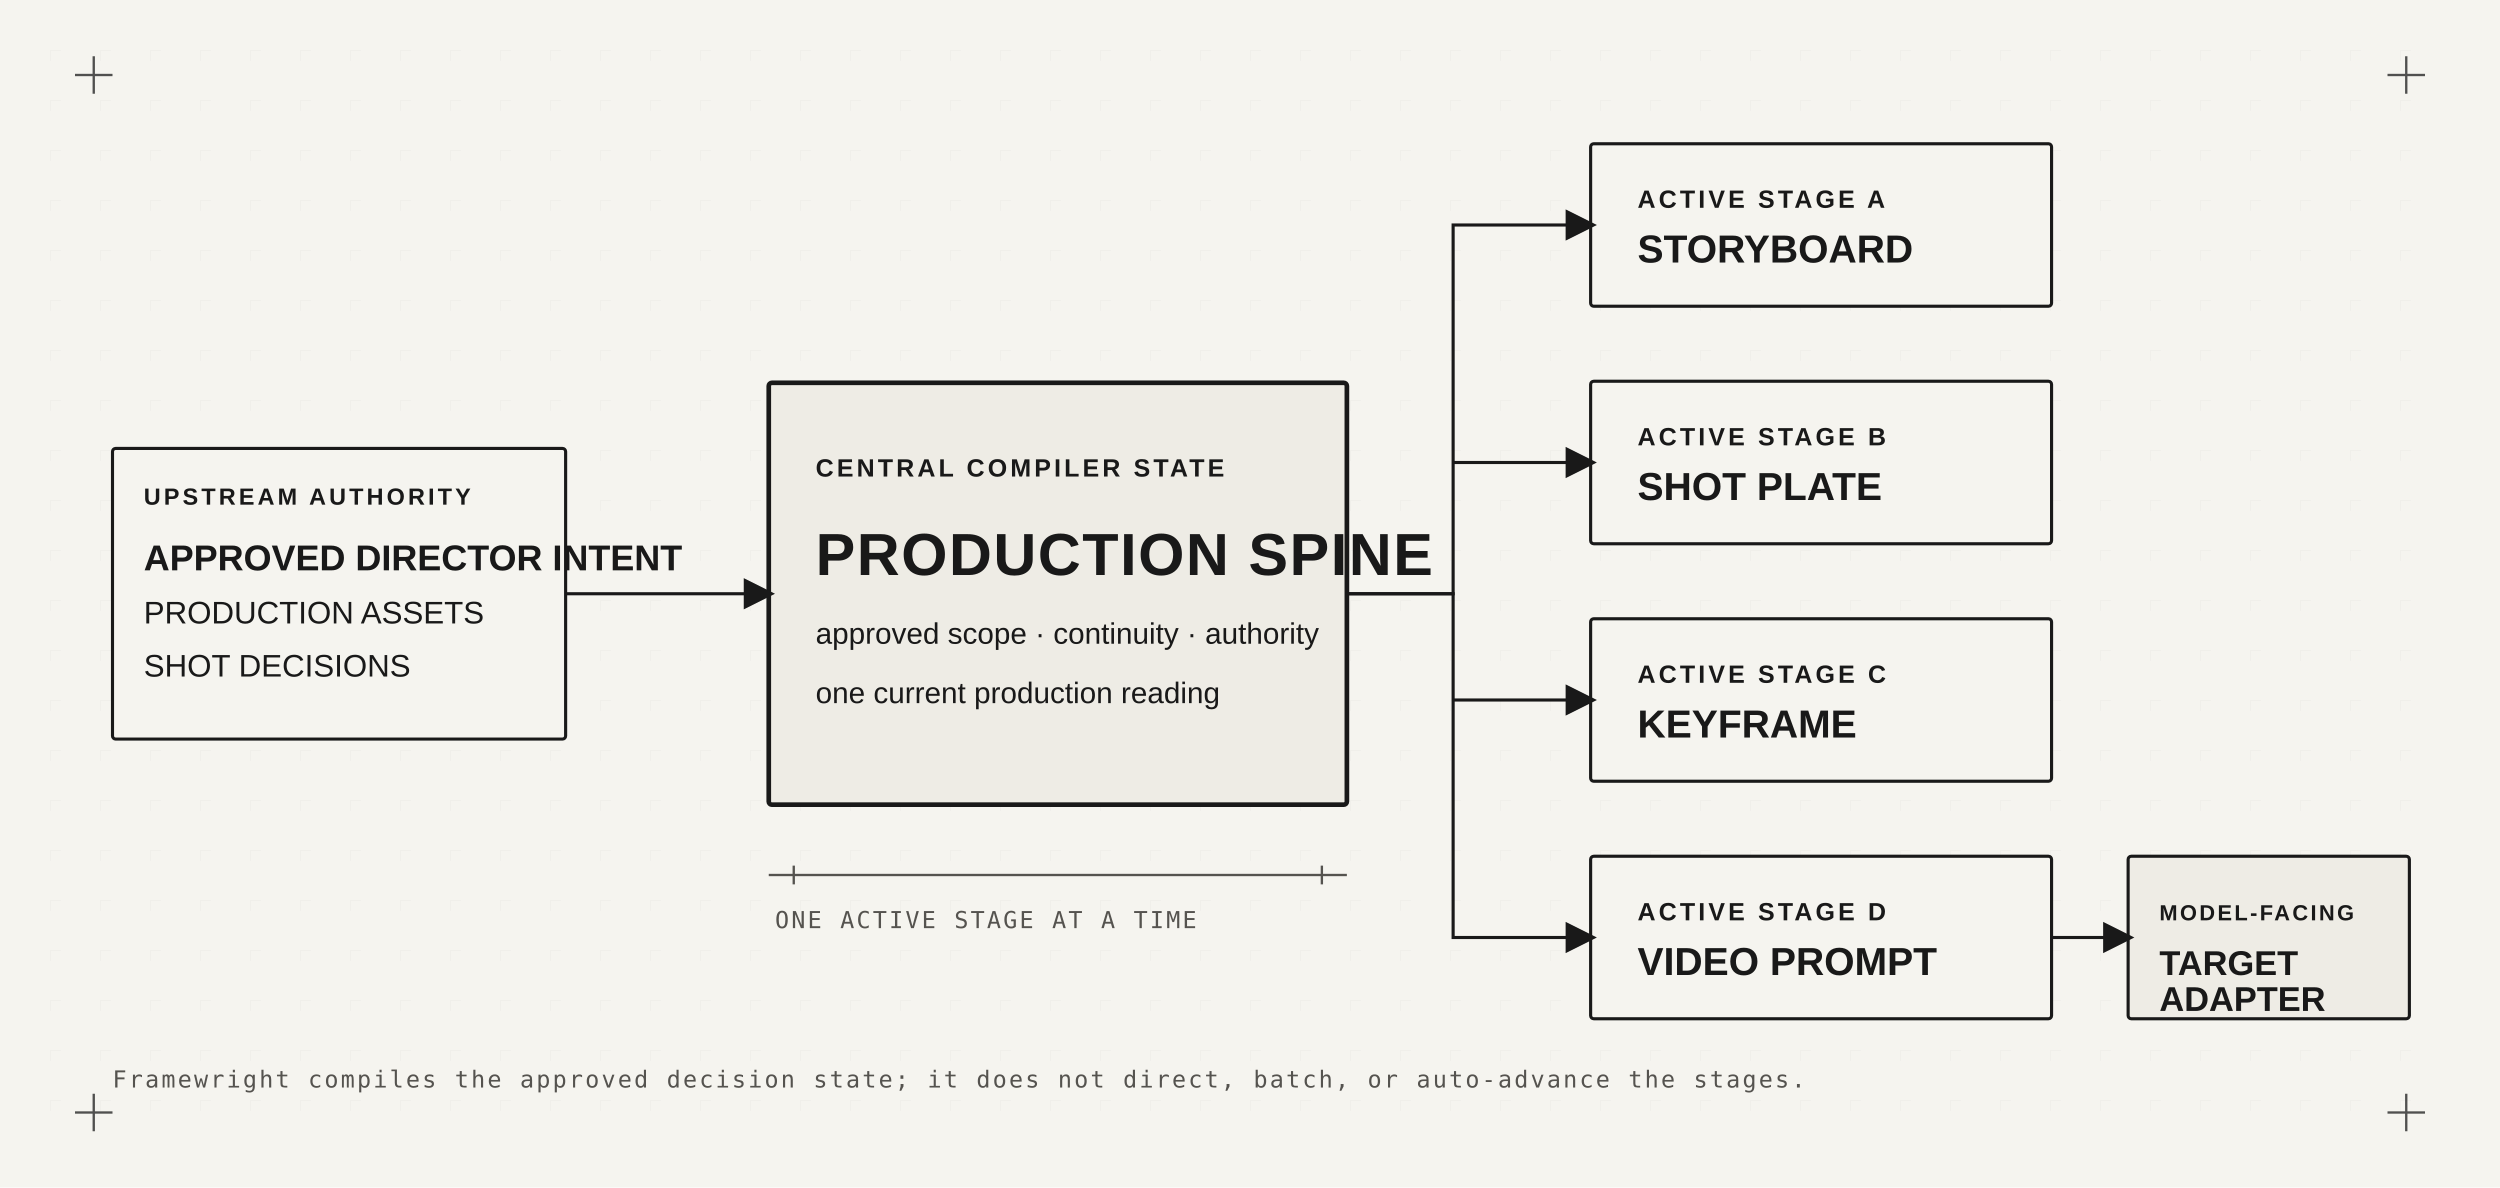
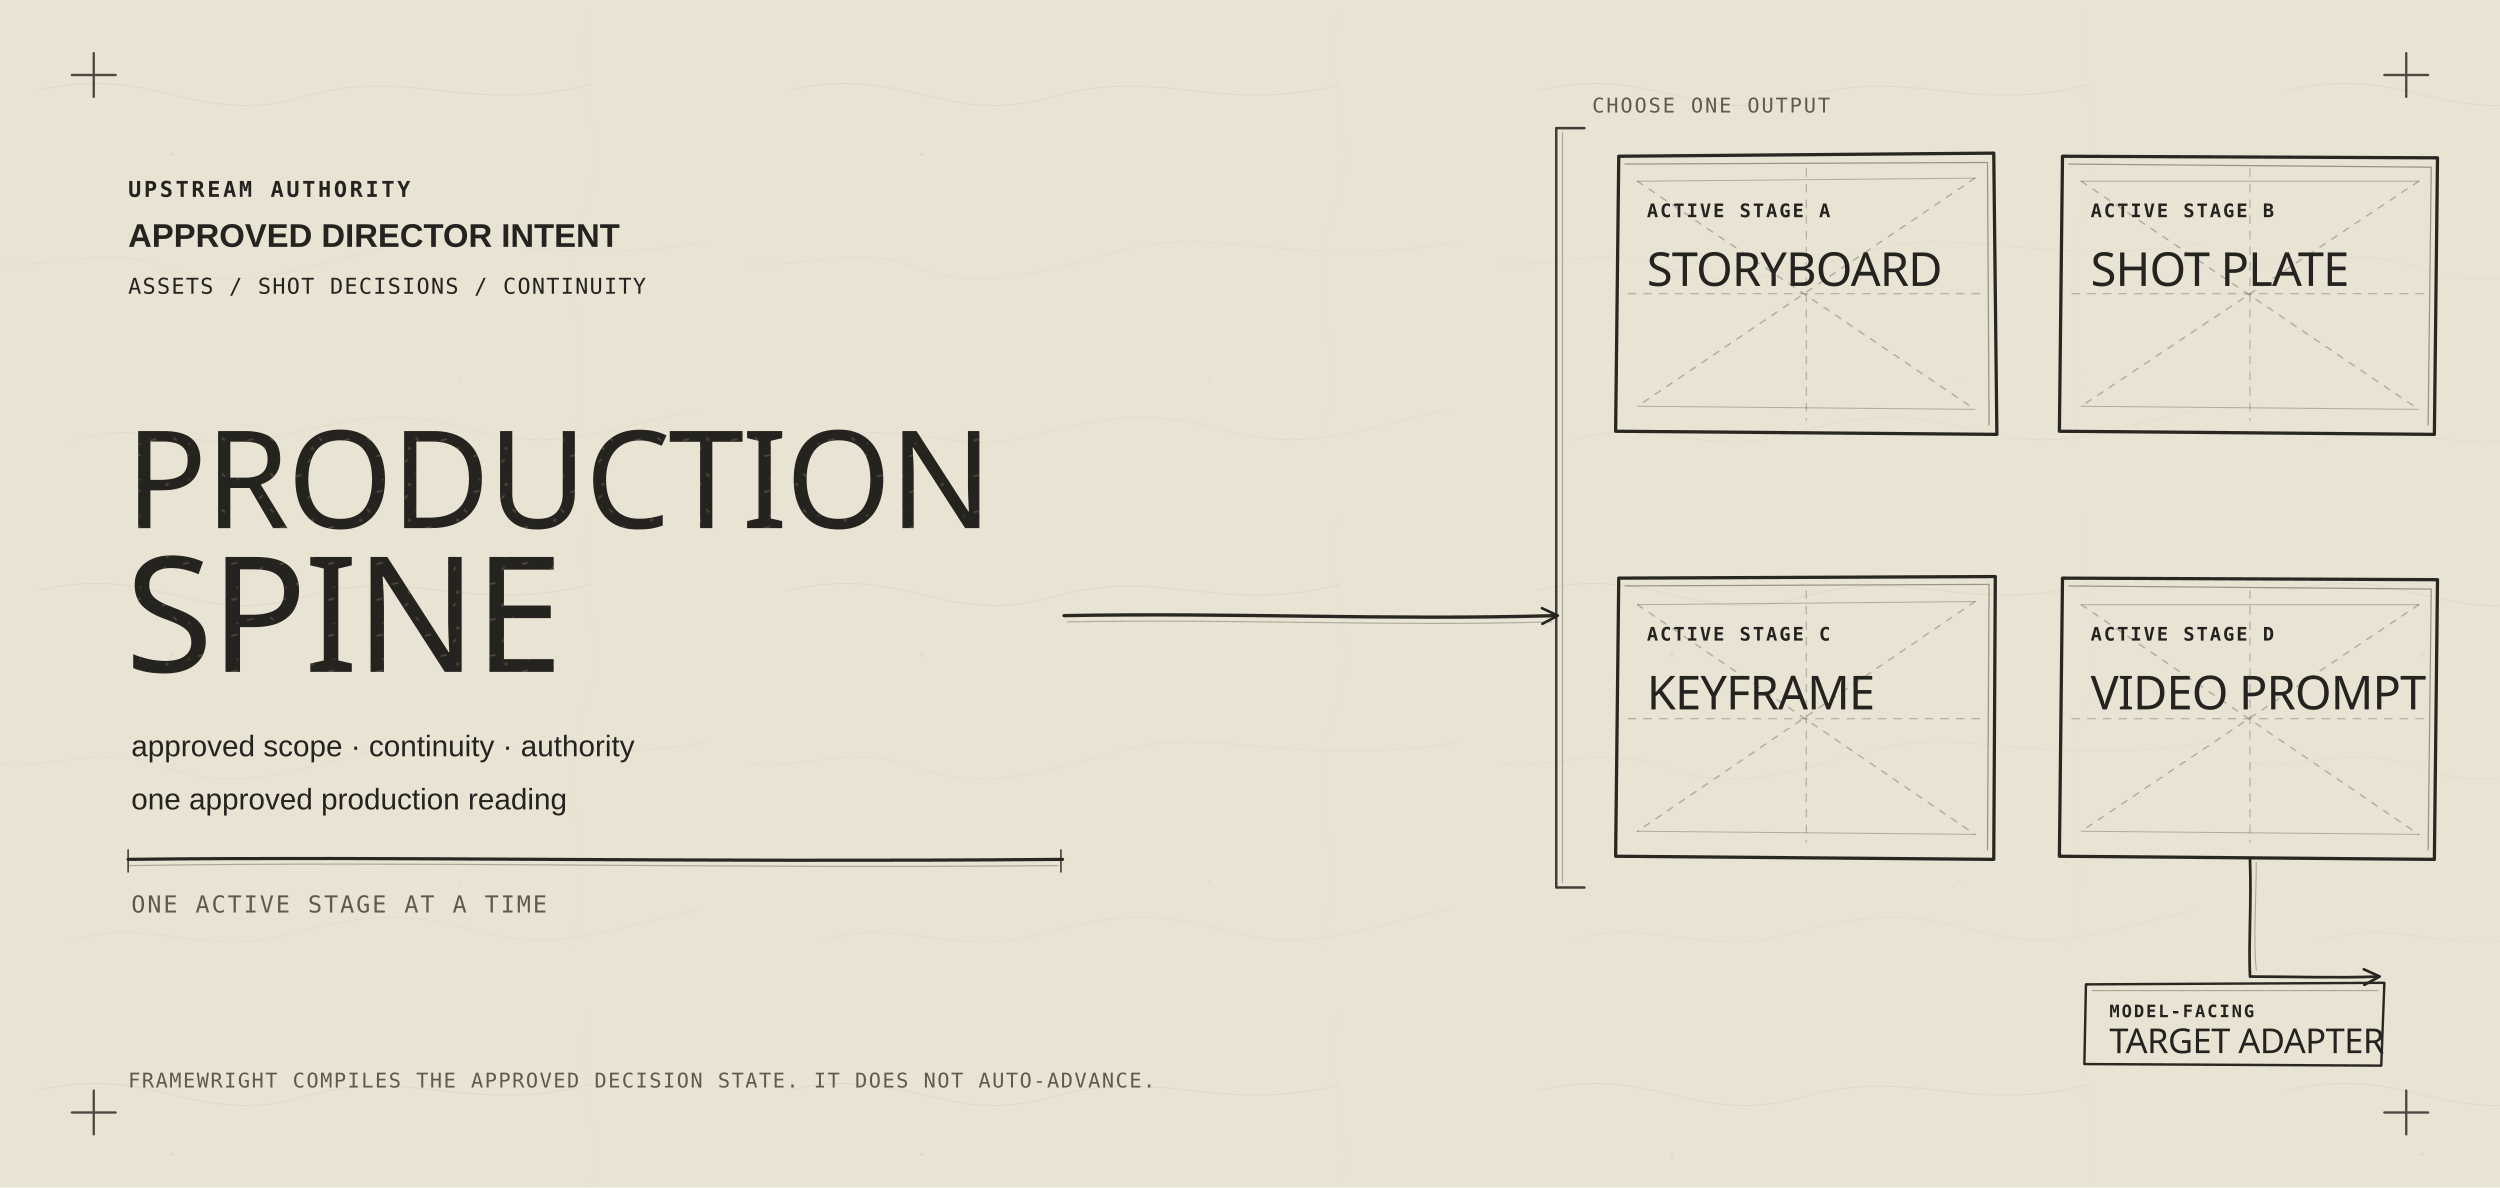
<svg xmlns="http://www.w3.org/2000/svg" width="1600" height="760" viewBox="0 0 1600 760" role="img" aria-labelledby="title desc">
  <defs>
-     <marker id="arrow" markerWidth="10" markerHeight="10" refX="8" refY="5" orient="auto" markerUnits="strokeWidth">
-       <path d="M0,0 L10,5 L0,10 z" fill="#191919" />
+     <marker id="arrow" markerWidth="12" markerHeight="12" refX="10" refY="6" orient="auto" markerUnits="userSpaceOnUse">
+       <path d="M1 1 L11 6 L1 11" fill="none" stroke="#25231F" stroke-width="1.7" stroke-linecap="round" stroke-linejoin="round" />
    </marker>
-     <pattern id="ticks" width="32" height="32" patternUnits="userSpaceOnUse">
-       <path d="M0 0h7M0 0v7" stroke="#8f8d88" stroke-width="1" opacity="0.16" fill="none" />
+     <pattern id="inkWear" width="31" height="23" patternUnits="userSpaceOnUse">
+       <path d="M3 6l4-1M18 4l2 2M24 16l4-1M11 20l2-2" fill="none" stroke="#D9CEB5" stroke-width="1.1" opacity="0.48" />
+       <circle cx="14" cy="11" r="1.1" fill="#D9CEB5" opacity="0.38" />
+       <circle cx="28" cy="8" r="0.7" fill="#D9CEB5" opacity="0.38" />
+     </pattern>
+     <pattern id="paperFibers" width="480" height="320" patternUnits="userSpaceOnUse">
+       <path d="M24 58c74-18 101 24 170 4s106 12 184-8" fill="none" stroke="#8D806A" stroke-width="0.65" opacity="0.14" />
+       <path d="M-18 166c49 11 78-12 124 5s82 2 137-12 109 13 210-4" fill="none" stroke="#A29781" stroke-width="0.55" opacity="0.12" />
+       <path d="M44 283c43-17 87 8 132-3s72-20 126-5 83 1 145-13" fill="none" stroke="#776D5C" stroke-width="0.45" opacity="0.10" />
+       <path d="M376 10c-10 46 16 80-2 124s8 97-9 153" fill="none" stroke="#B4A890" stroke-width="0.45" opacity="0.09" />
+       <circle cx="110" cy="99" r="1" fill="#6F6657" opacity="0.12" />
+       <circle cx="294" cy="244" r="0.75" fill="#6F6657" opacity="0.10" />
    </pattern>
  </defs>
-   <rect width="1600" height="760" fill="#f5f4ef" />
-   <rect x="32" y="32" width="1536" height="696" fill="url(#ticks)" opacity="0.38" />
-   <g fill="none" stroke="#191919" stroke-width="2">
-     <rect x="72" y="287" width="290" height="186" rx="2" fill="#f5f4ef" />
-     <rect x="492" y="245" width="370" height="270" rx="2" fill="#eeece5" stroke-width="3" />
-     <rect x="1018" y="92" width="295" height="104" rx="2" fill="#f5f4ef" />
-     <rect x="1018" y="244" width="295" height="104" rx="2" fill="#f5f4ef" />
-     <rect x="1018" y="396" width="295" height="104" rx="2" fill="#f5f4ef" />
-     <rect x="1018" y="548" width="295" height="104" rx="2" fill="#f5f4ef" />
-     <rect x="1362" y="548" width="180" height="104" rx="2" fill="#eeece5" />
+   <rect width="1600" height="760" fill="#E9E3D3" />
+   <rect width="1600" height="760" fill="url(#paperFibers)" opacity="0.76" />
+   <g fill="none" stroke="#292722" stroke-linecap="round" stroke-linejoin="round">
+     <path d="M46 48h28M60 34v28M1526 48h28M1540 34v28M46 712h28M60 698v28M1526 712h28M1540 698v28" stroke-width="1.5" opacity="0.82" />
+     <path d="M996 82v486M996 82h18M996 568h18" stroke-width="1.6" opacity="0.88" />
+     <path d="M1000 85v480" stroke-width="0.75" opacity="0.32" />
  </g>
-   <g fill="none" stroke="#191919" stroke-width="2" marker-end="url(#arrow)">
-     <path d="M362 380H492" />
-     <path d="M862 380H930V144H1018" />
-     <path d="M930 296H1018" />
-     <path d="M930 448H1018" />
-     <path d="M862 380H930V600H1018" />
-     <path d="M1313 600H1362" />
+   <g fill="#25231F">
+     <text x="82" y="126" font-family="Menlo, Monaco, Consolas, monospace" font-size="14" font-weight="700" letter-spacing="1.7">UPSTREAM AUTHORITY</text>
+     <text x="82" y="158" font-family="Arial Narrow, Avenir Next Condensed, Helvetica Neue, Arial, sans-serif" font-size="21" font-weight="800">APPROVED DIRECTOR INTENT</text>
+     <text x="82" y="188" font-family="Menlo, Monaco, Consolas, monospace" font-size="14" letter-spacing="0.8">ASSETS  /  SHOT DECISIONS  /  CONTINUITY</text>
+     <text x="80" y="338" font-family="Impact, Haettenschweiler, Arial Narrow, sans-serif" font-size="87" letter-spacing="-1.5">PRODUCTION</text>
+     <text x="80" y="430" font-family="Impact, Haettenschweiler, Arial Narrow, sans-serif" font-size="103" letter-spacing="-2.2">SPINE</text>
+     <text x="80" y="338" font-family="Impact, Haettenschweiler, Arial Narrow, sans-serif" font-size="87" letter-spacing="-1.5" fill="url(#inkWear)" opacity="0.45">PRODUCTION</text>
+     <text x="80" y="430" font-family="Impact, Haettenschweiler, Arial Narrow, sans-serif" font-size="103" letter-spacing="-2.2" fill="url(#inkWear)" opacity="0.45">SPINE</text>
+     <text x="84" y="484" font-family="Arial Narrow, Avenir Next Condensed, Helvetica Neue, Arial, sans-serif" font-size="19">approved scope · continuity · authority</text>
+     <text x="84" y="518" font-family="Arial Narrow, Avenir Next Condensed, Helvetica Neue, Arial, sans-serif" font-size="19">one approved production reading</text>
  </g>
-   <g fill="#191919" font-family="Arial, Helvetica, sans-serif">
-     <text x="92" y="323" font-size="15" font-weight="700" letter-spacing="2">UPSTREAM AUTHORITY</text>
-     <text x="92" y="365" font-size="23" font-weight="700">APPROVED DIRECTOR INTENT</text>
-     <text x="92" y="399" font-size="20">PRODUCTION ASSETS</text>
-     <text x="92" y="433" font-size="20">SHOT DECISIONS</text>
-     <text x="522" y="305" font-size="16" font-weight="700" letter-spacing="2">CENTRAL COMPILER STATE</text>
-     <text x="522" y="368" font-size="38" font-weight="700" letter-spacing="1">PRODUCTION SPINE</text>
-     <text x="522" y="412" font-size="19">approved scope · continuity · authority</text>
-     <text x="522" y="450" font-size="19">one current production reading</text>
-     <text x="1048" y="133" font-size="16" font-weight="700" letter-spacing="2">ACTIVE STAGE A</text>
-     <text x="1048" y="168" font-size="25" font-weight="700">STORYBOARD</text>
-     <text x="1048" y="285" font-size="16" font-weight="700" letter-spacing="2">ACTIVE STAGE B</text>
-     <text x="1048" y="320" font-size="25" font-weight="700">SHOT PLATE</text>
-     <text x="1048" y="437" font-size="16" font-weight="700" letter-spacing="2">ACTIVE STAGE C</text>
-     <text x="1048" y="472" font-size="25" font-weight="700">KEYFRAME</text>
-     <text x="1048" y="589" font-size="16" font-weight="700" letter-spacing="2">ACTIVE STAGE D</text>
-     <text x="1048" y="624" font-size="25" font-weight="700">VIDEO PROMPT</text>
-     <text x="1382" y="589" font-size="14" font-weight="700" letter-spacing="1.5">MODEL-FACING</text>
-     <text x="1382" y="624" font-size="22" font-weight="700">TARGET</text>
-     <text x="1382" y="647" font-size="22" font-weight="700">ADAPTER</text>
+   <g fill="none" stroke="#292722" stroke-linecap="round" stroke-linejoin="round">
+     <path d="M82 550 C250 548 434 552 680 550" stroke-width="2.05" />
+     <path d="M83 554 C268 551 450 556 677 554" stroke-width="0.75" opacity="0.33" />
+     <path d="M82 544v14M679 544v14" stroke-width="1.1" opacity="0.82" />
+     <path d="M681 394 C792 392 885 397 996 394" stroke-width="2.15" marker-end="url(#arrow)" />
+     <path d="M683 398 C794 396 888 401 993 398" stroke-width="0.7" opacity="0.32" />
  </g>
-   <g fill="none" stroke="#55534f" stroke-width="1.5">
-     <path d="M492 560H862" />
-     <path d="M508 554v12M846 554v12" />
+   <text x="84" y="584" fill="#5F594E" font-family="Menlo, Monaco, Consolas, monospace" font-size="15" letter-spacing="1.25">ONE ACTIVE STAGE AT A TIME</text>
+   <text x="1019" y="72" fill="#5F594E" font-family="Menlo, Monaco, Consolas, monospace" font-size="13" letter-spacing="1.2">CHOOSE ONE OUTPUT</text>
+   <g fill="none" stroke="#292722" stroke-linecap="round" stroke-linejoin="round">
+     <path d="M1036 100 L1276 98 L1278 278 L1034 276 Z" stroke-width="2.1" />
+     <path d="M1040 105 L1272 104 L1273 272" stroke-width="0.8" opacity="0.42" />
+     <path d="M1048 116 L1264 114 M1048 260 L1264 262" stroke-width="0.65" opacity="0.30" />
+     <path d="M1048 116 L1264 262 M1264 114 L1048 260" stroke-width="0.9" stroke-dasharray="4 5" opacity="0.30" />
+     <path d="M1156 108v161M1042 188h228" stroke-width="0.65" stroke-dasharray="5 5" opacity="0.34" />
+     <path d="M1320 100 L1560 101 L1558 278 L1318 276 Z" stroke-width="2.1" />
+     <path d="M1324 105 L1556 107 L1554 272" stroke-width="0.8" opacity="0.42" />
+     <path d="M1332 116 L1548 116 M1332 260 L1548 262" stroke-width="0.65" opacity="0.30" />
+     <path d="M1332 116 L1548 262 M1548 116 L1332 260" stroke-width="0.9" stroke-dasharray="4 5" opacity="0.30" />
+     <path d="M1440 108v161M1326 188h228" stroke-width="0.65" stroke-dasharray="5 5" opacity="0.34" />
+     <path d="M1036 370 L1277 369 L1276 550 L1034 548 Z" stroke-width="2.1" />
+     <path d="M1040 375 L1273 374 L1272 544" stroke-width="0.8" opacity="0.42" />
+     <path d="M1048 387 L1264 385 M1048 532 L1264 534" stroke-width="0.65" opacity="0.30" />
+     <path d="M1048 387 L1264 534 M1264 385 L1048 532" stroke-width="0.9" stroke-dasharray="4 5" opacity="0.30" />
+     <path d="M1156 378v161M1042 460h228" stroke-width="0.65" stroke-dasharray="5 5" opacity="0.34" />
+     <path d="M1320 370 L1560 371 L1558 550 L1318 548 Z" stroke-width="2.1" />
+     <path d="M1324 375 L1556 377 L1554 544" stroke-width="0.8" opacity="0.42" />
+     <path d="M1332 387 L1548 387 M1332 532 L1548 534" stroke-width="0.65" opacity="0.30" />
+     <path d="M1332 387 L1548 534 M1548 387 L1332 532" stroke-width="0.9" stroke-dasharray="4 5" opacity="0.30" />
+     <path d="M1440 378v161M1326 460h228" stroke-width="0.65" stroke-dasharray="5 5" opacity="0.34" />
  </g>
-   <g fill="#55534f" font-family="Menlo, Monaco, Consolas, monospace" font-size="15" letter-spacing="1.4">
-     <text x="496" y="594">ONE ACTIVE STAGE AT A TIME</text>
-     <text x="72" y="696">Framewright compiles the approved decision state; it does not direct, batch, or auto-advance the stages.</text>
+   <g fill="#25231F">
+     <g font-family="Menlo, Monaco, Consolas, monospace" font-size="12" font-weight="700" letter-spacing="1.25">
+       <text x="1054" y="139">ACTIVE STAGE A</text>
+       <text x="1338" y="139">ACTIVE STAGE B</text>
+       <text x="1054" y="410">ACTIVE STAGE C</text>
+       <text x="1338" y="410">ACTIVE STAGE D</text>
+     </g>
+     <g font-family="Impact, Haettenschweiler, Arial Narrow, sans-serif" font-size="30" letter-spacing="-0.5">
+       <text x="1054" y="183">STORYBOARD</text>
+       <text x="1338" y="183">SHOT PLATE</text>
+       <text x="1054" y="454">KEYFRAME</text>
+       <text x="1338" y="454">VIDEO PROMPT</text>
+     </g>
  </g>
-   <g fill="none" stroke="#191919" stroke-width="1.5" opacity="0.75">
-     <path d="M48 48h24M60 36v24M1528 48h24M1540 36v24M48 712h24M60 700v24M1528 712h24M1540 700v24" />
+   <g fill="none" stroke="#292722" stroke-linecap="round" stroke-linejoin="round">
+     <path d="M1440 550 C1441 579 1439 603 1440 625 C1466 625 1495 626 1522 625" stroke-width="1.75" marker-end="url(#arrow)" />
+     <path d="M1444 552 C1444 578 1442 600 1444 621" stroke-width="0.65" opacity="0.34" />
+     <path d="M1335 630 L1526 629 L1524 682 L1334 681 Z" stroke-width="1.55" />
+     <path d="M1339 634 L1522 634" stroke-width="0.65" opacity="0.38" />
  </g>
+   <g fill="#25231F">
+     <text x="1350" y="651" font-family="Menlo, Monaco, Consolas, monospace" font-size="11" font-weight="700" letter-spacing="1.2">MODEL-FACING</text>
+     <text x="1350" y="674" font-family="Impact, Haettenschweiler, Arial Narrow, sans-serif" font-size="22" letter-spacing="-0.3">TARGET ADAPTER</text>
+   </g>
+   <text x="82" y="696" fill="#5F594E" font-family="Menlo, Monaco, Consolas, monospace" font-size="13" letter-spacing="0.95">FRAMEWRIGHT COMPILES THE APPROVED DECISION STATE. IT DOES NOT AUTO-ADVANCE.</text>
</svg>
